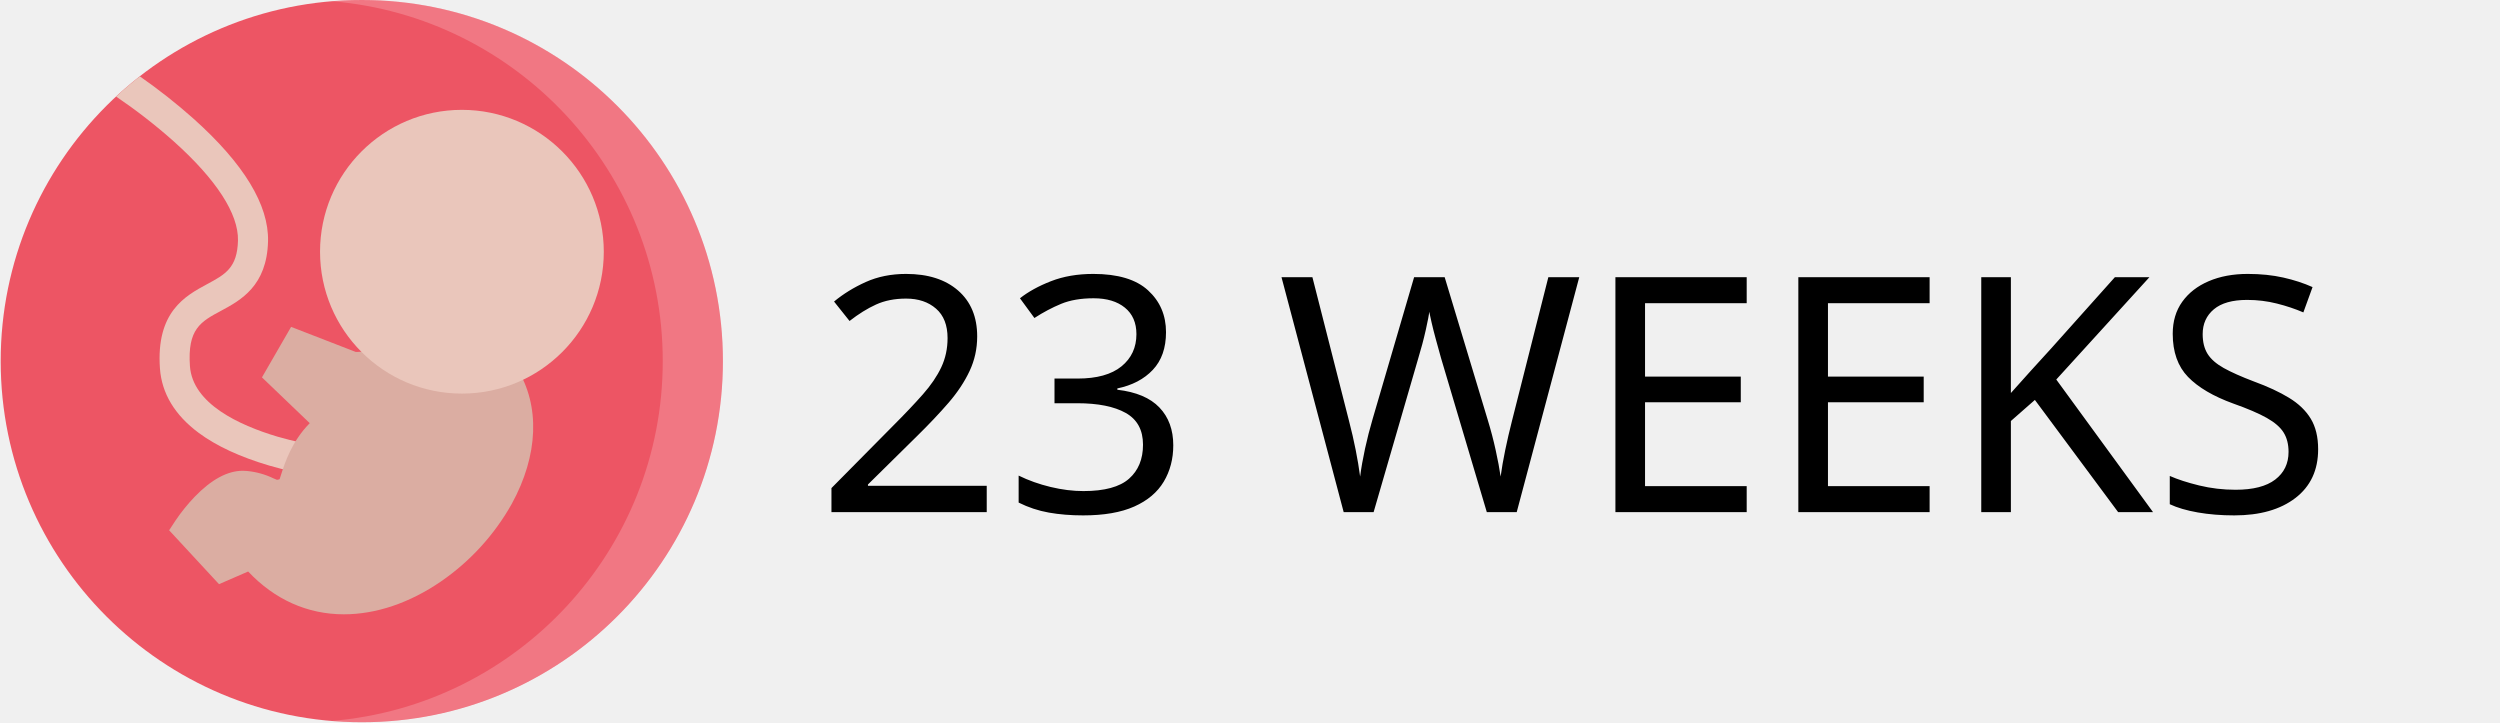
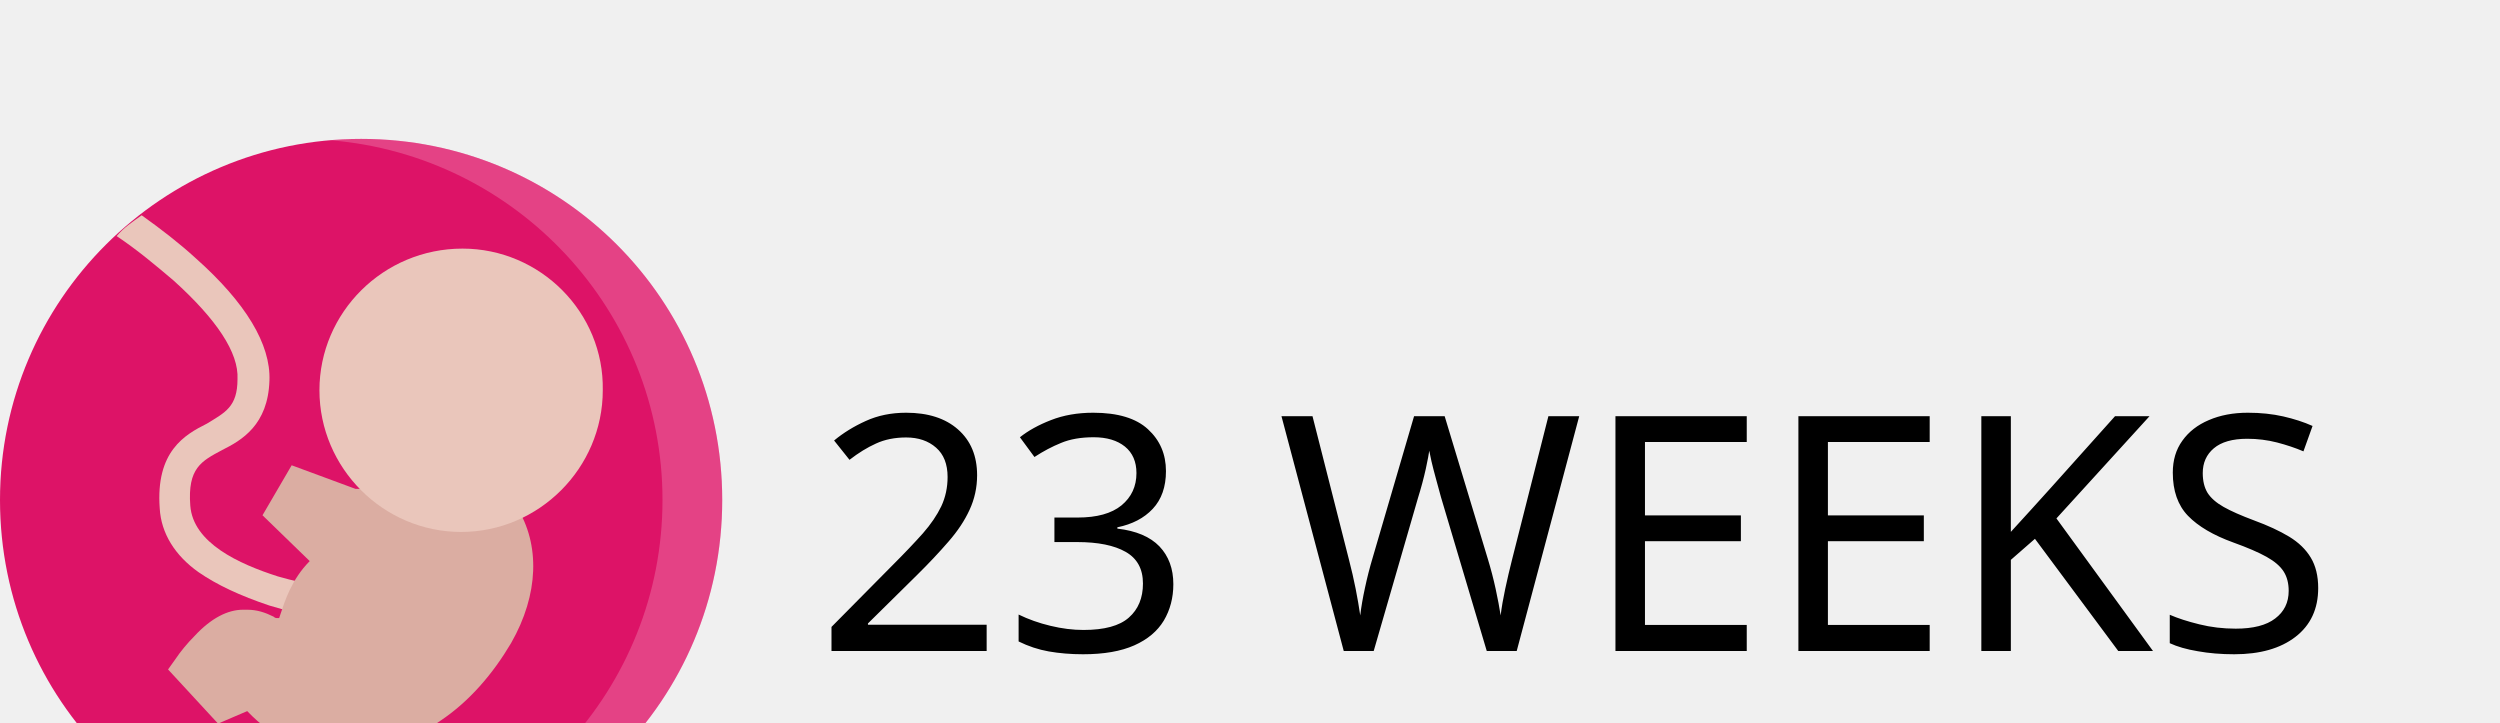
- <svg xmlns="http://www.w3.org/2000/svg" id="Layer_1" data-name="Layer 1" width="180px" height="52px" viewBox="0 0 1215.16 351.24">
-   <defs>
-     <style>
-       .cls-1{fill:#ed5564;}.cls-2{opacity:0.2;}.cls-3{fill:#fff;}.cls-4{fill:#eac6bb;}.cls-5{fill:#dbada2;}.cls-6{font-size:160px;font-family:ArialRoundedMTBold, Arial Rounded MT Bold;}
-     </style>
-   </defs>
-   <path class="cls-1" d="M393.87,360A175.62,175.62,0,1,1,218.25,184.38,175.62,175.62,0,0,1,393.87,360Z" transform="translate(-42.63 -184.38)" />
-   <g class="cls-2">
-     <path class="cls-3" d="M218.25,184.38q-7.4,0-14.64.6c90.14,7.44,161,83,161,175s-70.86,167.58-161,175q7.24.6,14.64.6a175.62,175.62,0,0,0,0-351.24Z" transform="translate(-42.63 -184.38)" />
+ <svg xmlns="http://www.w3.org/2000/svg" version="1.1" id="Layer_1" width="180" height="52" transform="translate(0,10)">
+   <style type="text/css">
+ 	.st0{fill:#DD1367;}
+ 	.st1{opacity:0.2;}
+ 	.st2{fill:#FFFFFF;}
+ 	.st3{fill:#EAC6BB;}
+ 	.st4{fill:#DBADA2;}
+ 	.st5{font-family:'ArialRoundedMTBold';}
+ 	.st6{font-size:23.688px;}
+ </style>
+   <path class="st0" d="M52,26c0,14.4-11.6,26-26,26S0,40.4,0,26S11.7,0,26,0l0,0C40.4,0,52,11.6,52,26z" />
+   <g class="st1">
+     <path class="st2" d="M26,0c-0.7,0-1.5,0-2.2,0.1C37.2,1.2,47.7,12.4,47.7,26S37.2,50.8,23.9,51.9C24.6,52,25.3,52,26,52   c14.4,0,26-11.6,26-26C52,11.6,40.4,0,26,0L26,0z" />
  </g>
-   <path class="cls-4" d="M134.67,362.49c-1.28-18.15,5.27-21.69,15.2-27,9.4-5.06,22.26-12,22.78-33.81.41-17.63-11.75-37.63-36.12-59.47a281.47,281.47,0,0,0-26.23-20.7q-6,4.67-11.53,9.83a272.15,272.15,0,0,1,28,21.77c20.75,18.58,31.55,35.26,31.26,48.22-.32,13.33-6.19,16.49-15.09,21.28-10.47,5.65-24.81,13.38-22.86,40.95.86,12.13,7.2,22.68,18.84,31.33,8.58,6.37,20.12,11.72,34.3,15.91a235.78,235.78,0,0,0,47.25,8.45l.88-14.61a225.1,225.1,0,0,1-44.2-7.93C158.48,391.13,136,380.7,134.67,362.49Z" transform="translate(-42.63 -184.38)" />
-   <path class="cls-5" d="M293.57,363.27l-31.2-51.08a12.86,12.86,0,0,0-1-1.58l-12.11,8.19.17.29c.43,2-1.34,10.15-8.51,19.9-7.62,10.36-16.81,16.54-24.6,16.54-.35,0-.7,0-1.05,0l-31.4-12.18-14.18,24.56,23.24,22.27c-8.8,8.91-12.13,19.37-14.09,25.51l-.56,1.74a4.69,4.69,0,0,1-1.31.3,12.71,12.71,0,0,1-1.68-.71,37.78,37.78,0,0,0-12.91-3.59,19.57,19.57,0,0,0-2-.1c-7.43,0-15.31,4.25-23.41,12.66a86.42,86.42,0,0,0-9.29,11.5l-3.13,4.78,24.26,26.21,14.17-6.16c12.86,13.65,28.86,20.82,46.57,20.82h0c15.64,0,32-5.54,47.23-16a112.78,112.78,0,0,0,34.36-37.64C304.18,405.75,305.09,381.63,293.57,363.27Z" transform="translate(-42.63 -184.38)" />
-   <path class="cls-4" d="M266.94,237.8a69,69,0,1,0,69,69A69.08,69.08,0,0,0,266.94,237.8Z" transform="translate(-42.63 -184.38)" />
-   <text class="cls-6" transform="translate(396.34 249.06)">23 WEEKS</text>
+   <path class="st3" d="M13.7,26.4c-0.2-2.7,0.8-3.2,2.3-4c1.4-0.7,3.3-1.8,3.4-5c0.1-2.6-1.7-5.6-5.3-8.8c-1.2-1.1-2.5-2.1-3.9-3.1  C9.5,6,8.9,6.4,8.4,7c1.5,1,2.8,2.1,4.1,3.2c3.1,2.8,4.7,5.2,4.6,7.1c0,2-0.9,2.4-2.2,3.2c-1.6,0.8-3.7,2-3.4,6.1  c0.1,1.8,1.1,3.4,2.8,4.6c1.3,0.9,3,1.7,5.1,2.4c2.3,0.7,4.6,1.1,7,1.3l0.1-2.2c-2.2-0.2-4.4-0.6-6.5-1.2  C17.2,30.6,13.9,29.1,13.7,26.4z" />
+   <path class="st4" d="M37.2,26.5l-4.6-7.6c0-0.1-0.1-0.2-0.1-0.2l-1.8,1.2l0,0c0.1,0.3-0.2,1.5-1.3,2.9c-1.1,1.5-2.5,2.4-3.6,2.4  c-0.1,0-0.1,0-0.2,0L21,23.5l-2.1,3.6l3.4,3.3c-1.3,1.3-1.8,2.9-2.1,3.8l-0.1,0.3c-0.1,0-0.1,0-0.2,0c-0.1,0-0.2-0.1-0.2-0.1  c-0.6-0.3-1.2-0.5-1.9-0.5c-0.1,0-0.2,0-0.3,0c-1.1,0-2.3,0.6-3.5,1.9c-0.5,0.5-1,1.1-1.4,1.7l-0.5,0.7l3.6,3.9l2.1-0.9  c1.9,2,4.3,3.1,6.9,3.1l0,0c2.3,0,4.7-0.8,7-2.4c2.1-1.4,3.8-3.4,5.1-5.6C38.8,32.8,38.9,29.2,37.2,26.5z" />
+   <path class="st3" d="M33.3,7.9C27.6,7.9,23,12.5,23,18.1c0,5.6,4.6,10.2,10.2,10.2s10.2-4.6,10.2-10.2l0,0  C43.5,12.5,38.9,7.9,33.3,7.9z" />
+   <text transform="matrix(1 0 0 1 58.7266 36.8726)" class="st5 st6">23 WEEKS</text>
</svg>
